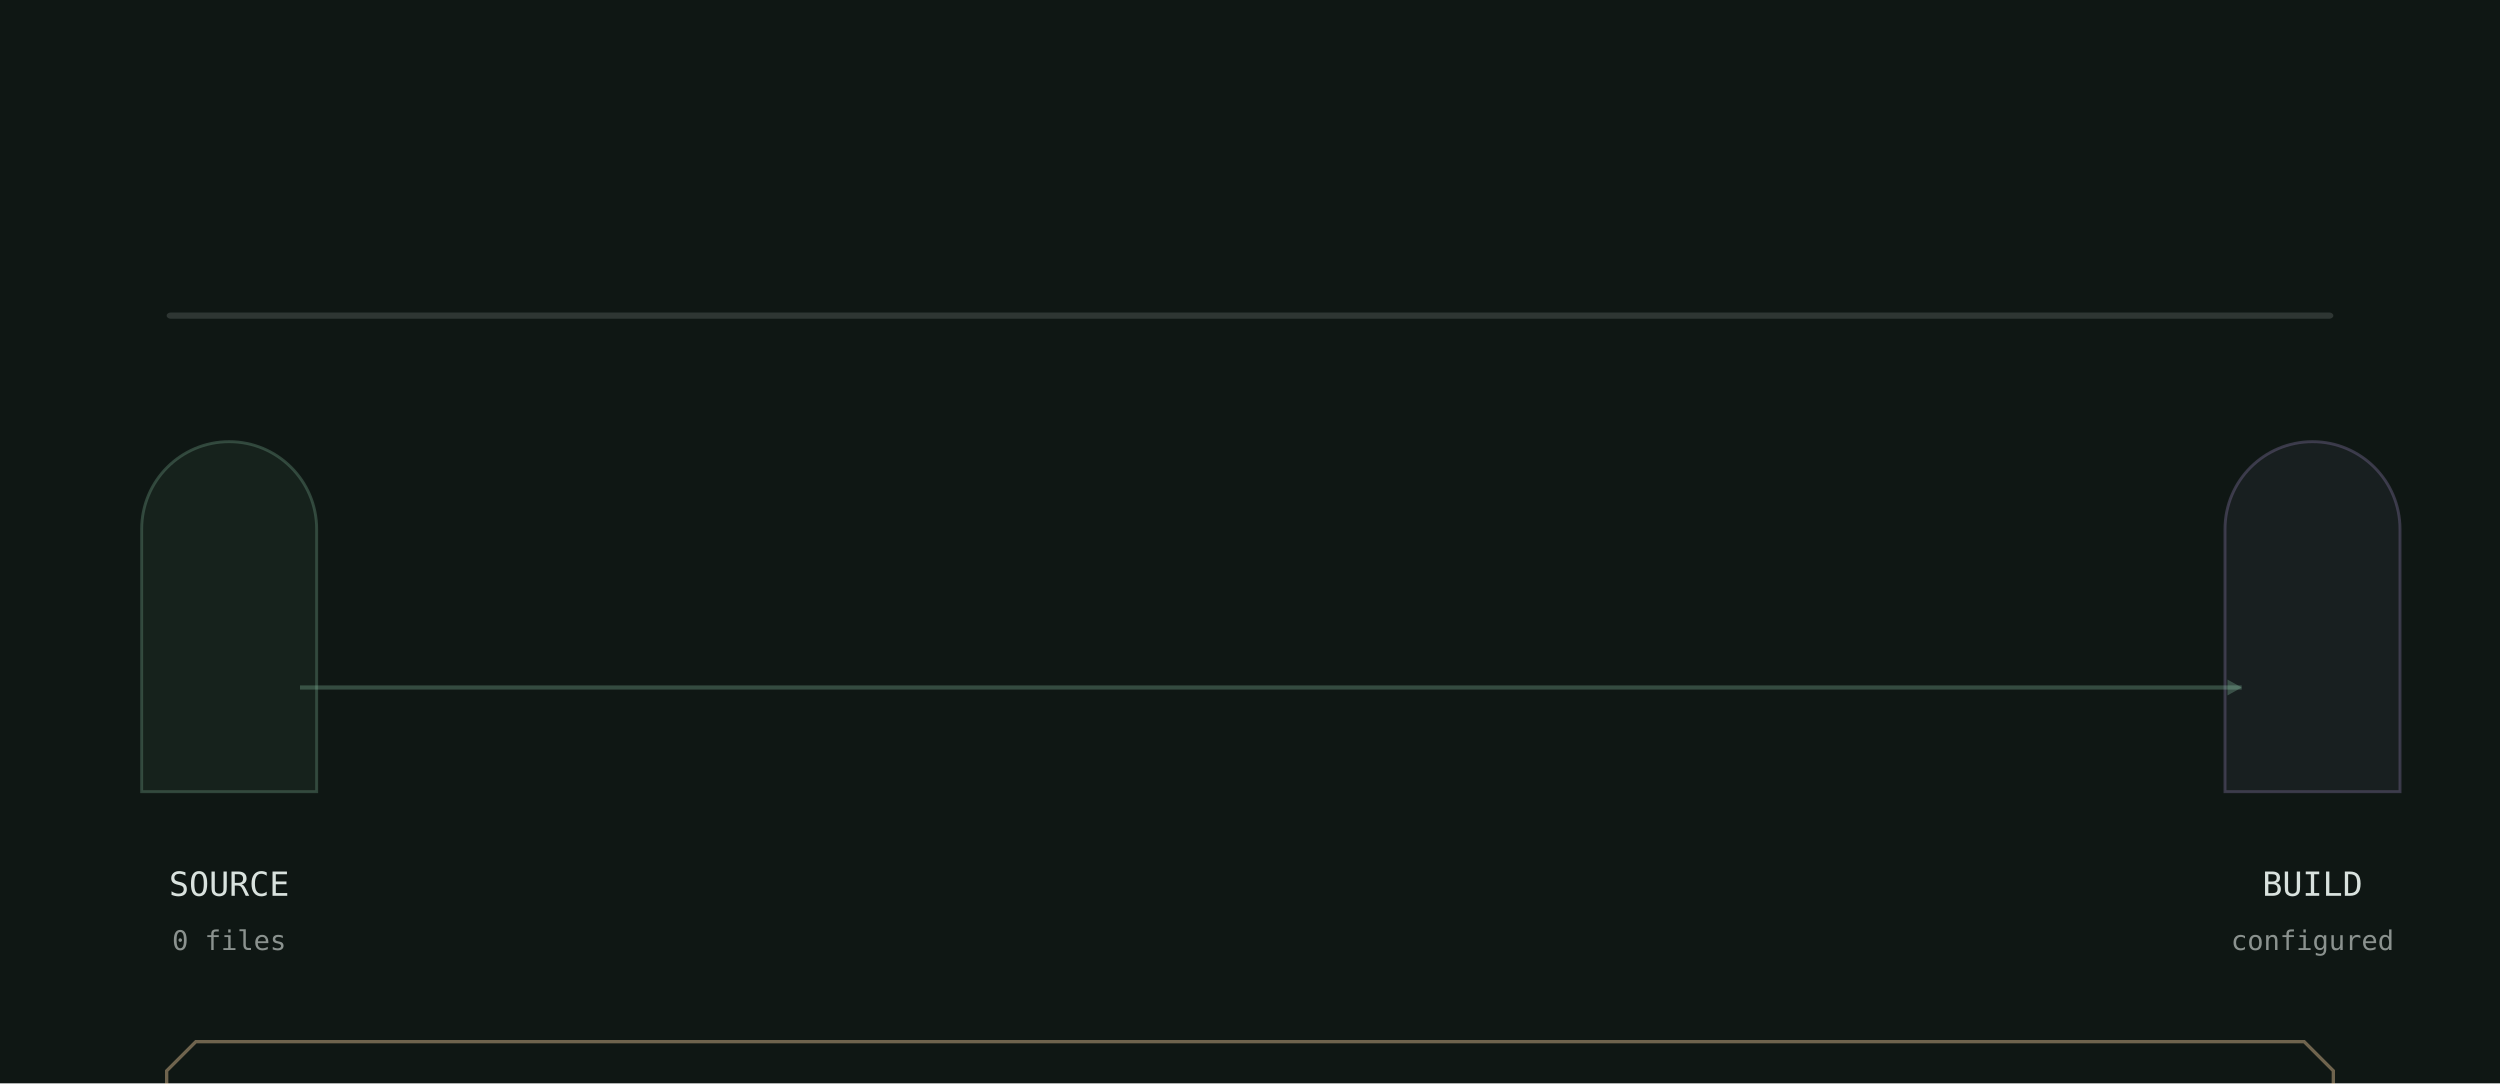
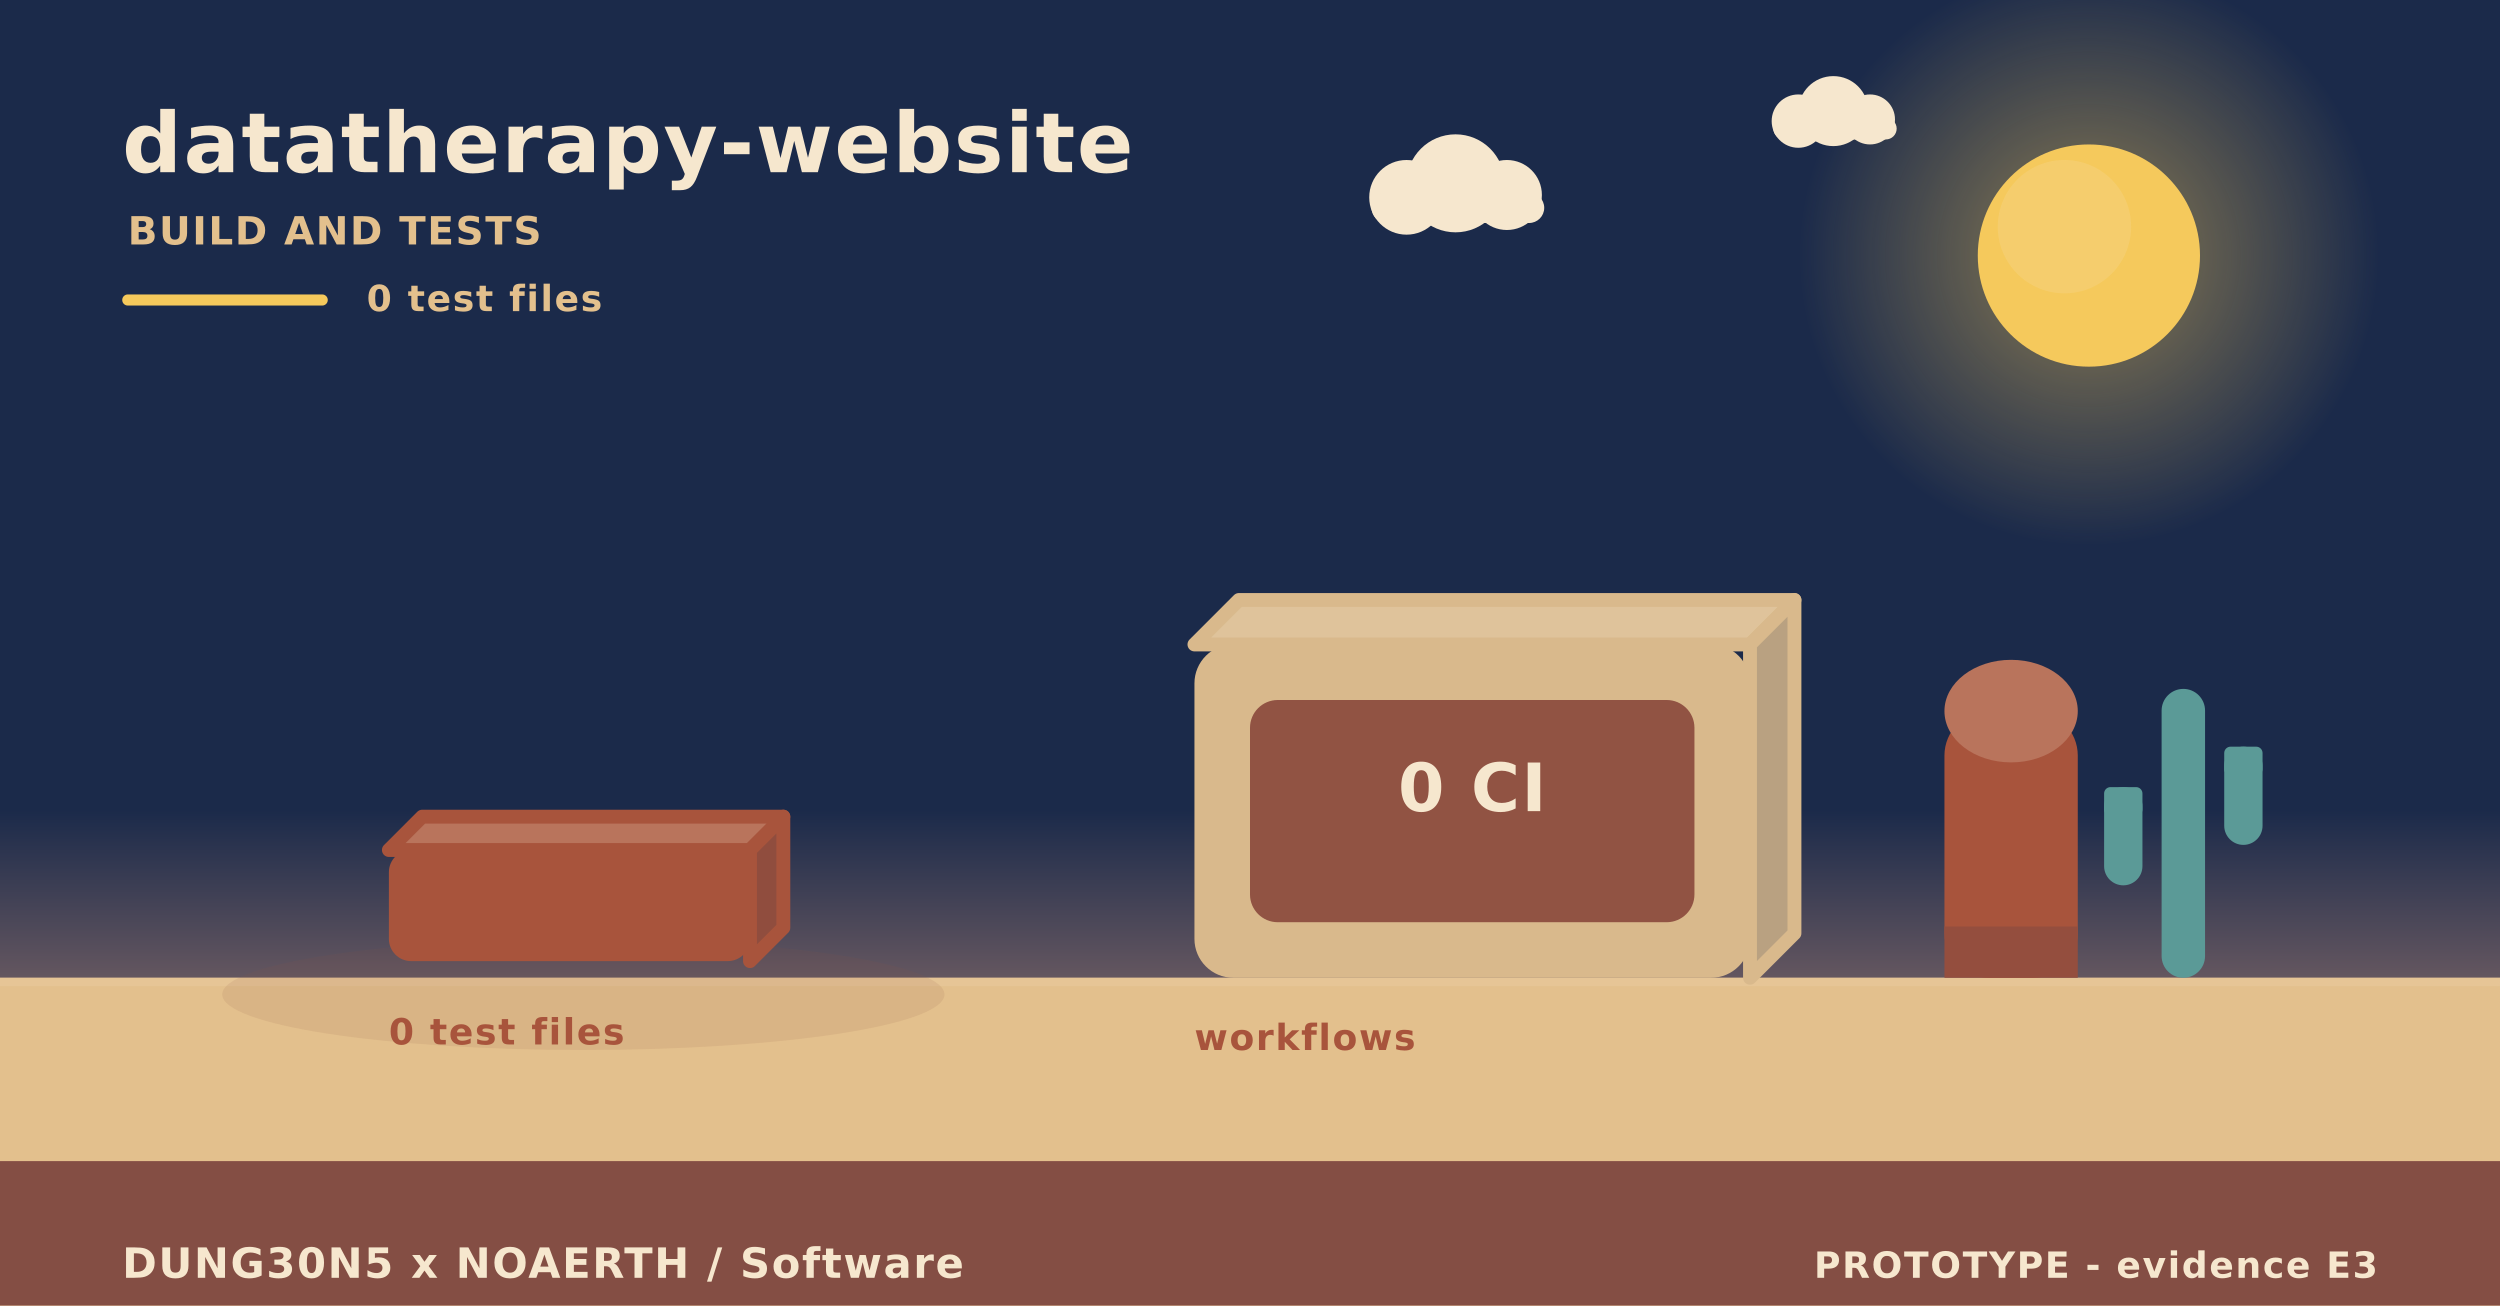
- <svg xmlns="http://www.w3.org/2000/svg" viewBox="0 0 1200 520" width="1200" height="520" role="img" aria-label="datatherapy-website build evidence">
-   <rect width="1200" height="520" fill="#0f1714" />
-   <defs>
-     <linearGradient id="gb" x1="0" y1="0" x2="1" y2="1">
-       <stop offset="0%" stop-color="#95d5b2" />
-       <stop offset="100%" stop-color="#b8a1e6" />
-     </linearGradient>
-   </defs>
-   <rect x="80.00" y="150.00" width="1040.00" height="3.00" rx="2.00" fill="rgba(240,248,244,0.140)" opacity="1.00" />
-   <path d="M68.00,380.00 L68.00,254.00 A42.00,42.00 0 0 1 152.00,254.00 L152.00,380.00 Z" fill="rgba(149,213,178,0.100)" opacity="0.55" stroke="rgba(149,213,178,0.450)" stroke-width="1.4" />
-   <polygon points="-192.26,189.00 -136.83,221.00 -136.83,157.00 -192.26,125.00" fill="#947c60" opacity="0.95" />
-   <polygon points="-247.68,221.00 -192.26,253.00 -192.26,189.00 -247.68,157.00" fill="#907eb3" opacity="0.95" />
-   <polygon points="-192.26,125.00 -136.83,157.00 -192.26,189.00 -247.68,157.00" fill="#95d5b2" opacity="0.95" />
-   <text x="110" y="430" font-family="ui-monospace,Menlo,monospace" font-size="16" fill="rgba(240,248,244,0.900)" text-anchor="middle">SOURCE</text>
-   <text x="110" y="456" font-family="ui-monospace,Menlo,monospace" font-size="13" fill="rgba(240,248,244,0.550)" text-anchor="middle">0 files</text>
-   <path d="M1068.00,380.00 L1068.00,254.00 A42.00,42.00 0 0 1 1152.00,254.00 L1152.00,380.00 Z" fill="rgba(184,161,230,0.100)" opacity="0.55" stroke="rgba(184,161,230,0.450)" stroke-width="1.4" />
-   <polygon points="673.77,689.00 729.19,721.00 729.19,657.00 673.77,625.00" fill="#947c60" opacity="0.95" />
-   <polygon points="618.34,721.00 673.77,753.00 673.77,689.00 618.34,657.00" fill="#907eb3" opacity="0.95" />
-   <polygon points="673.77,625.00 729.19,657.00 673.77,689.00 618.34,657.00" fill="#b8a1e6" opacity="0.95" />
-   <text x="1110" y="430" font-family="ui-monospace,Menlo,monospace" font-size="16" fill="rgba(240,248,244,0.900)" text-anchor="middle">BUILD</text>
-   <text x="1110" y="456" font-family="ui-monospace,Menlo,monospace" font-size="13" fill="rgba(240,248,244,0.550)" text-anchor="middle">configured</text>
-   <line x1="144.00" y1="330.00" x2="1076.00" y2="330.00" stroke="rgba(149,213,178,0.500)" stroke-width="2.00" opacity="0.55" />
-   <polygon points="1076.00,330.00 1069.20,326.20 1069.20,333.80" fill="rgba(149,213,178,0.500)" opacity="0.55" />
-   <path d="M94.00,500.00 H1106.00 L1120.00,514.00 V546.00 L1106.00,560.00 H94.00 L80.00,546.00 V514.00 Z" fill="none" stroke="rgba(255,214,165,0.500)" stroke-width="1.60" opacity="0.80" />
-   <text x="600" y="536" font-family="ui-monospace,Menlo,monospace" font-size="16" fill="rgba(255,214,165,0.950)" text-anchor="middle">no test suite present in this repository — shown as measured, not implied</text>
+ <svg xmlns="http://www.w3.org/2000/svg" width="900" height="470" viewBox="0 0 900 470" role="img" aria-label="datatherapy-website - how it is verified">
+   <linearGradient id="skyb" x1="0" y1="0" x2="0" y2="1">
+     <stop offset="0" stop-color="#1b2a4a" />
+     <stop offset="0.62" stop-color="#1b2a4a" />
+     <stop offset="1" stop-color="#f3ad8a" />
+   </linearGradient>
+   <rect width="900" height="470" fill="url(#skyb)" />
+   <radialGradient id="sunb">
+     <stop offset="0.35" stop-color="#f5c95c" stop-opacity="0.34" />
+     <stop offset="1" stop-color="#f5c95c" stop-opacity="0" />
+   </radialGradient>
+   <circle cx="752" cy="92" r="104" fill="url(#sunb)" />
+   <circle cx="752" cy="92" r="40" fill="#f5c95c" />
+   <circle cx="743.2" cy="81.6" r="24" fill="#f5d27e" opacity="0.5" />
+   <g>
+     <circle cx="524" cy="66" r="17.64" fill="#f6e7ce" />
+     <circle cx="506.36" cy="71.04" r="13.44" fill="#f6e7ce" />
+     <circle cx="542.48" cy="70.2" r="12.6" fill="#f6e7ce" />
+     <rect x="493.76" y="69.36" width="62.16" height="10.92" rx="5.46" fill="#f6e7ce" />
+   </g>
+   <g>
+     <circle cx="660" cy="40" r="12.6" fill="#f6e7ce" />
+     <circle cx="647.4" cy="43.6" r="9.6" fill="#f6e7ce" />
+     <circle cx="673.2" cy="43" r="9" fill="#f6e7ce" />
+     <rect x="638.4" y="42.4" width="44.4" height="7.8" rx="3.9" fill="#f6e7ce" />
+   </g>
+   <rect x="0" y="352" width="900" height="118" fill="#e3c08d" />
+   <rect x="0" y="352" width="900" height="3" fill="#e6c596" />
+   <text x="44" y="62" font-family="Verdana,DejaVu Sans,sans-serif" font-size="30" font-weight="700" letter-spacing="0.6" fill="#f6e7ce" text-anchor="start">datatherapy-website</text>
+   <text x="46" y="88" font-family="Verdana,DejaVu Sans,sans-serif" font-size="14" font-weight="700" letter-spacing="0.6" fill="#e3c08d" text-anchor="start">BUILD AND TESTS</text>
+   <rect x="44" y="106" width="74" height="4" rx="2" fill="#f5c95c" />
+   <text x="132" y="112" font-family="Verdana,DejaVu Sans,sans-serif" font-size="13" font-weight="700" letter-spacing="0.6" fill="#e3c08d" text-anchor="start">0 test files</text>
+   <ellipse cx="210" cy="358" rx="130" ry="20" fill="rgba(138,90,68,0.11)" />
+   <path d="M140,306 L270,306 L282,294 L152,294 Z" fill="#b9745c" stroke="#a8543c" stroke-width="5" stroke-linejoin="round" />
+   <path d="M270,306 L282,294 L282,334 L270,346 Z" fill="#904d3e" stroke="#a8543c" stroke-width="5" stroke-linejoin="round" />
+   <rect x="140" y="306" width="130" height="40" rx="8" fill="#a8543c" />
+   <text x="140" y="376" font-family="Verdana,DejaVu Sans,sans-serif" font-size="13" font-weight="700" letter-spacing="0.6" fill="#a8543c" text-anchor="start">0 test files</text>
+   <path d="M430,232 L630,232 L646,216 L446,216 Z" fill="#dfc39b" stroke="#d9b98c" stroke-width="5" stroke-linejoin="round" />
+   <path d="M630,232 L646,216 L646,336 L630,352 Z" fill="#b9a181" stroke="#d9b98c" stroke-width="5" stroke-linejoin="round" />
+   <rect x="430" y="232" width="200" height="120" rx="14" fill="#d9b98c" />
+   <rect x="450" y="252" width="160" height="80" rx="10" fill="#8c4c3f" opacity="0.94" />
+   <text x="530" y="292" font-family="Verdana,DejaVu Sans,sans-serif" font-size="24" font-weight="700" letter-spacing="0.6" fill="#f6e7ce" text-anchor="middle">0 CI</text>
+   <text x="430" y="378" font-family="Verdana,DejaVu Sans,sans-serif" font-size="13" font-weight="700" letter-spacing="0.6" fill="#a8543c" text-anchor="start">workflows</text>
+   <rect x="700" y="256" width="48" height="96" rx="16" fill="#a8543c" />
+   <ellipse cx="724" cy="256" rx="24" ry="18.46" fill="#b9745c" />
+   <rect x="700" y="333.54" width="48" height="18.46" fill="#944e3e" />
+   <rect x="778.18" y="248" width="15.64" height="104" rx="7.82" fill="#5b9a97" />
+   <rect x="757.48" y="283.36" width="13.8" height="35.36" rx="6.9" fill="#5b9a97" />
+   <rect x="757.48" y="283.36" width="13.8" height="10.4" rx="2.3" fill="#5b9a97" />
+   <rect x="800.72" y="268.8" width="13.8" height="35.36" rx="6.9" fill="#5b9a97" />
+   <rect x="800.72" y="268.8" width="13.8" height="10.4" rx="2.3" fill="#5b9a97" />
+   <rect x="0" y="418" width="900" height="52" rx="0" fill="#7e4740" opacity="0.94" />
+   <text x="44" y="460" font-family="Verdana,DejaVu Sans,sans-serif" font-size="15" font-weight="700" letter-spacing="0.6" fill="#f6e7ce" text-anchor="start">DUNG30N5 x NOAERTH  /  Software</text>
+   <text x="856" y="460" font-family="Verdana,DejaVu Sans,sans-serif" font-size="13" font-weight="700" letter-spacing="0.6" fill="#f6e7ce" text-anchor="end">PROTOTYPE  -  evidence E3</text>
</svg>
